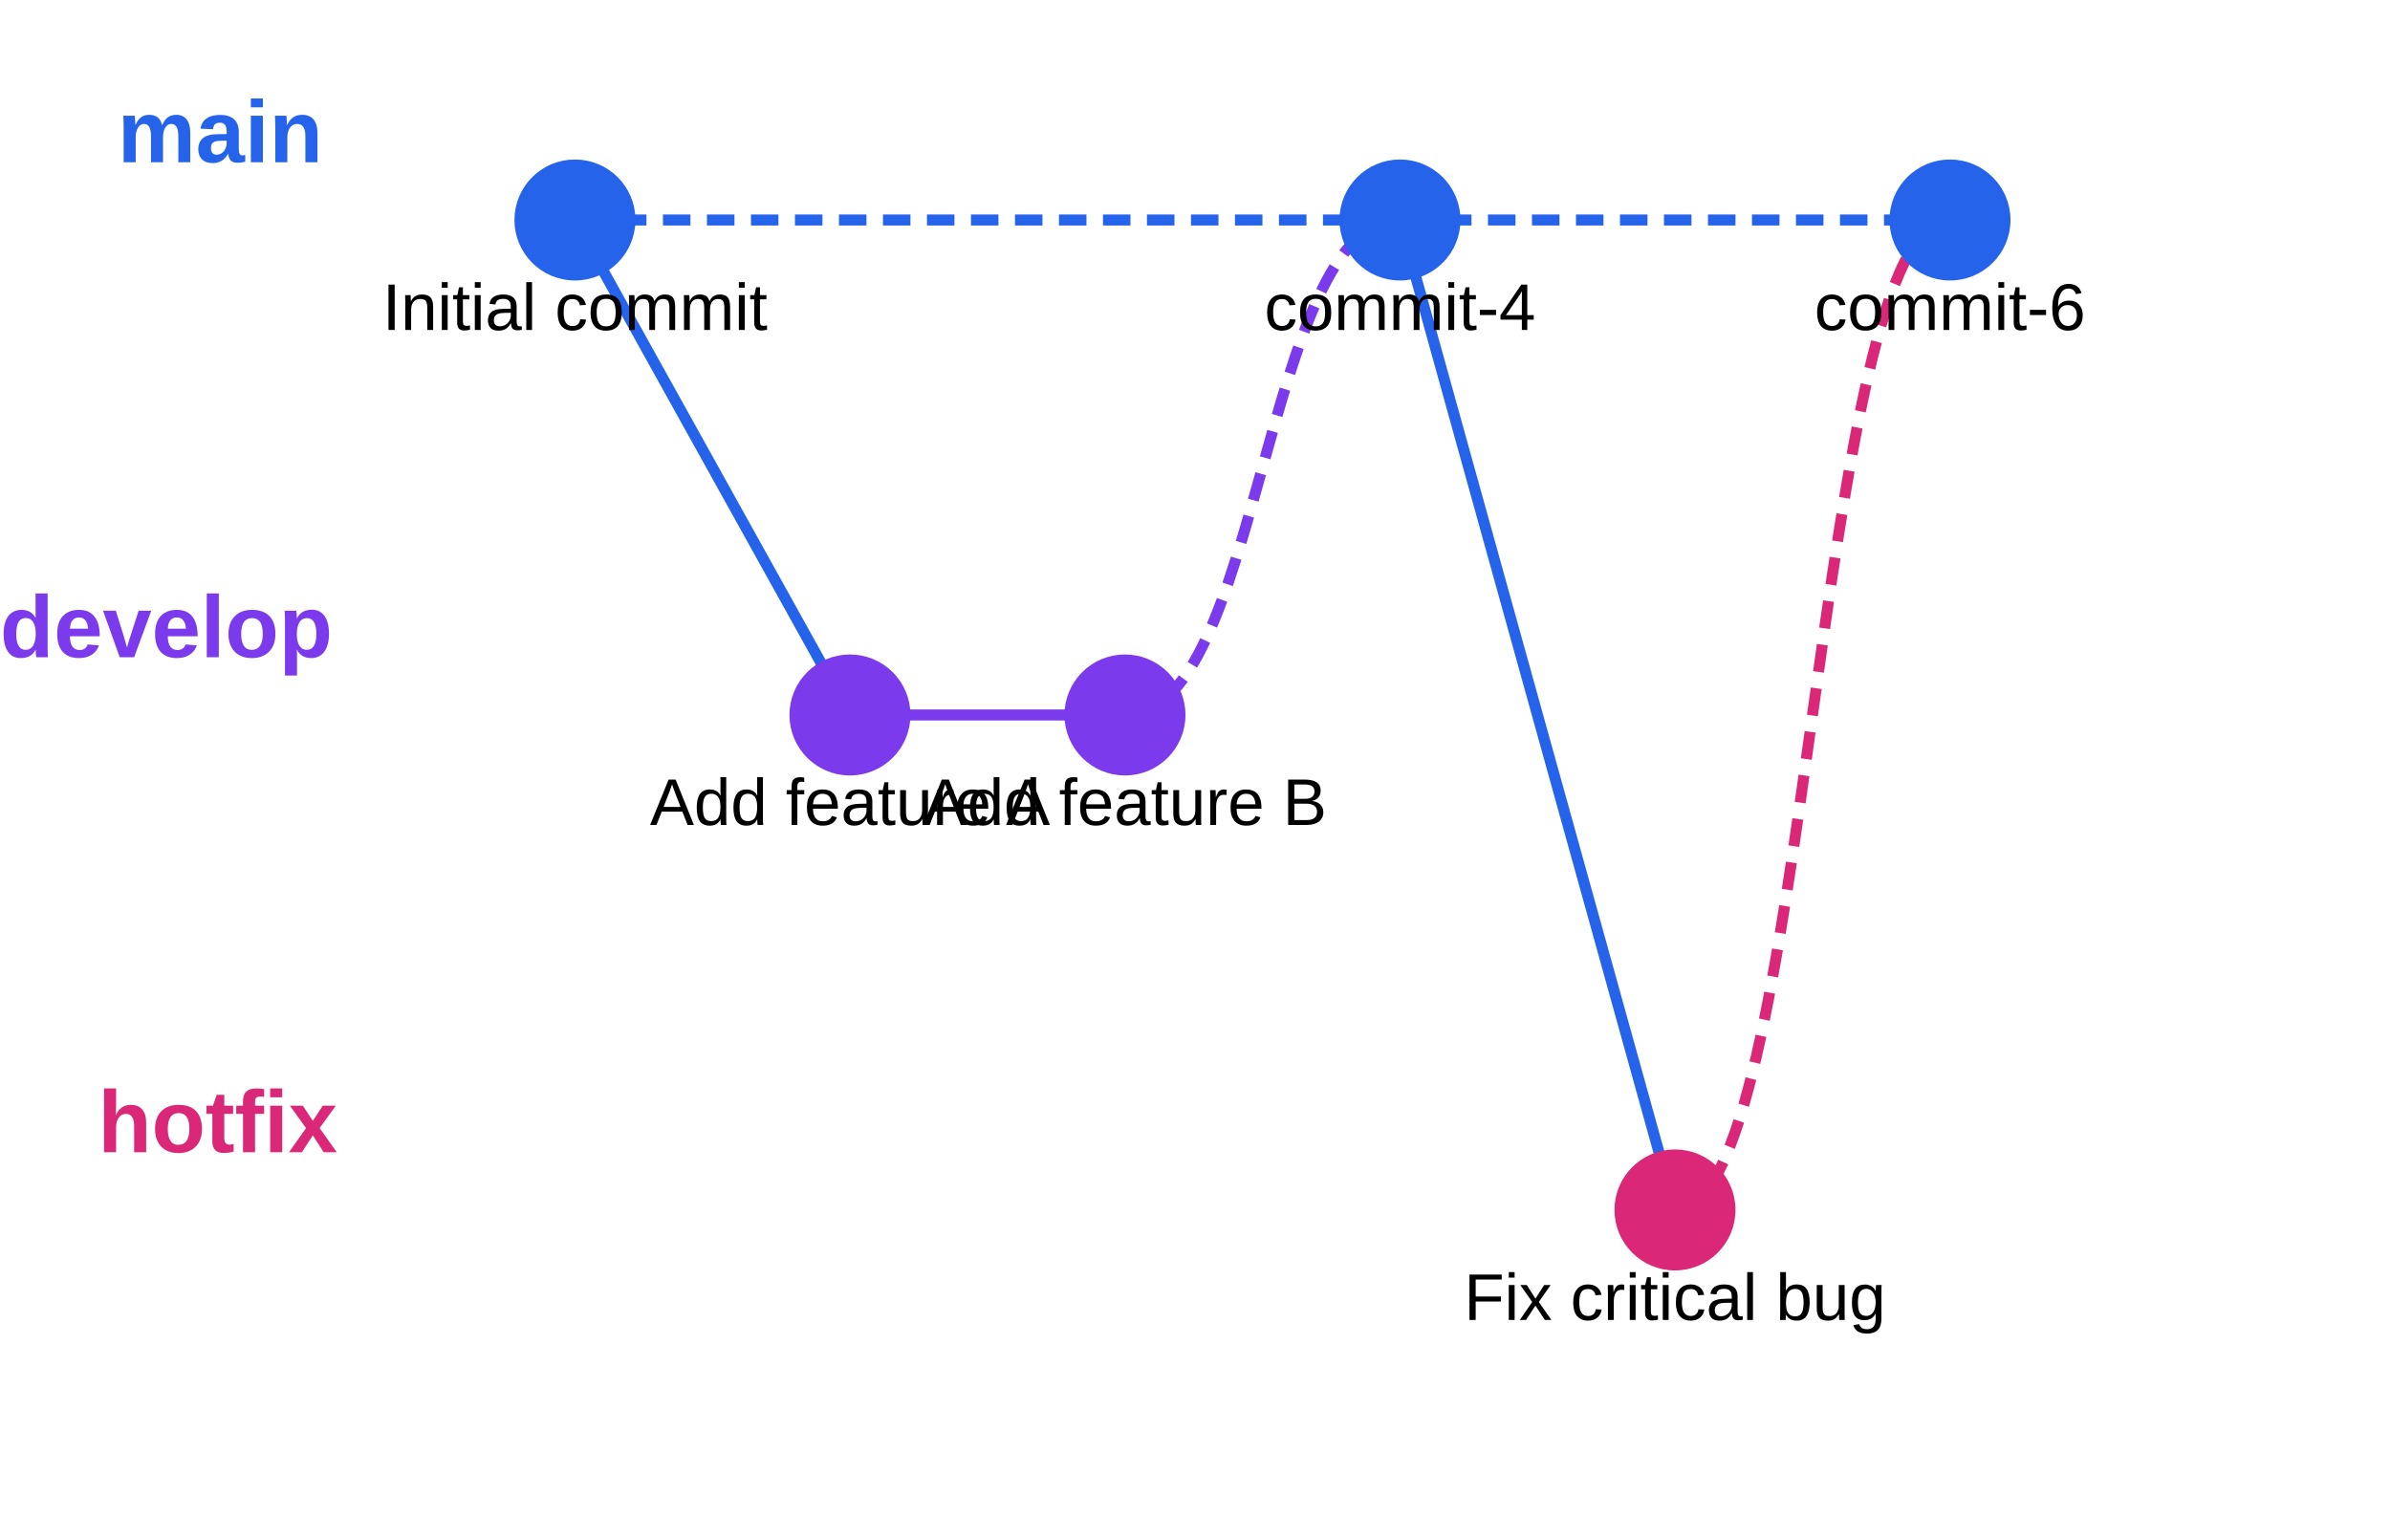
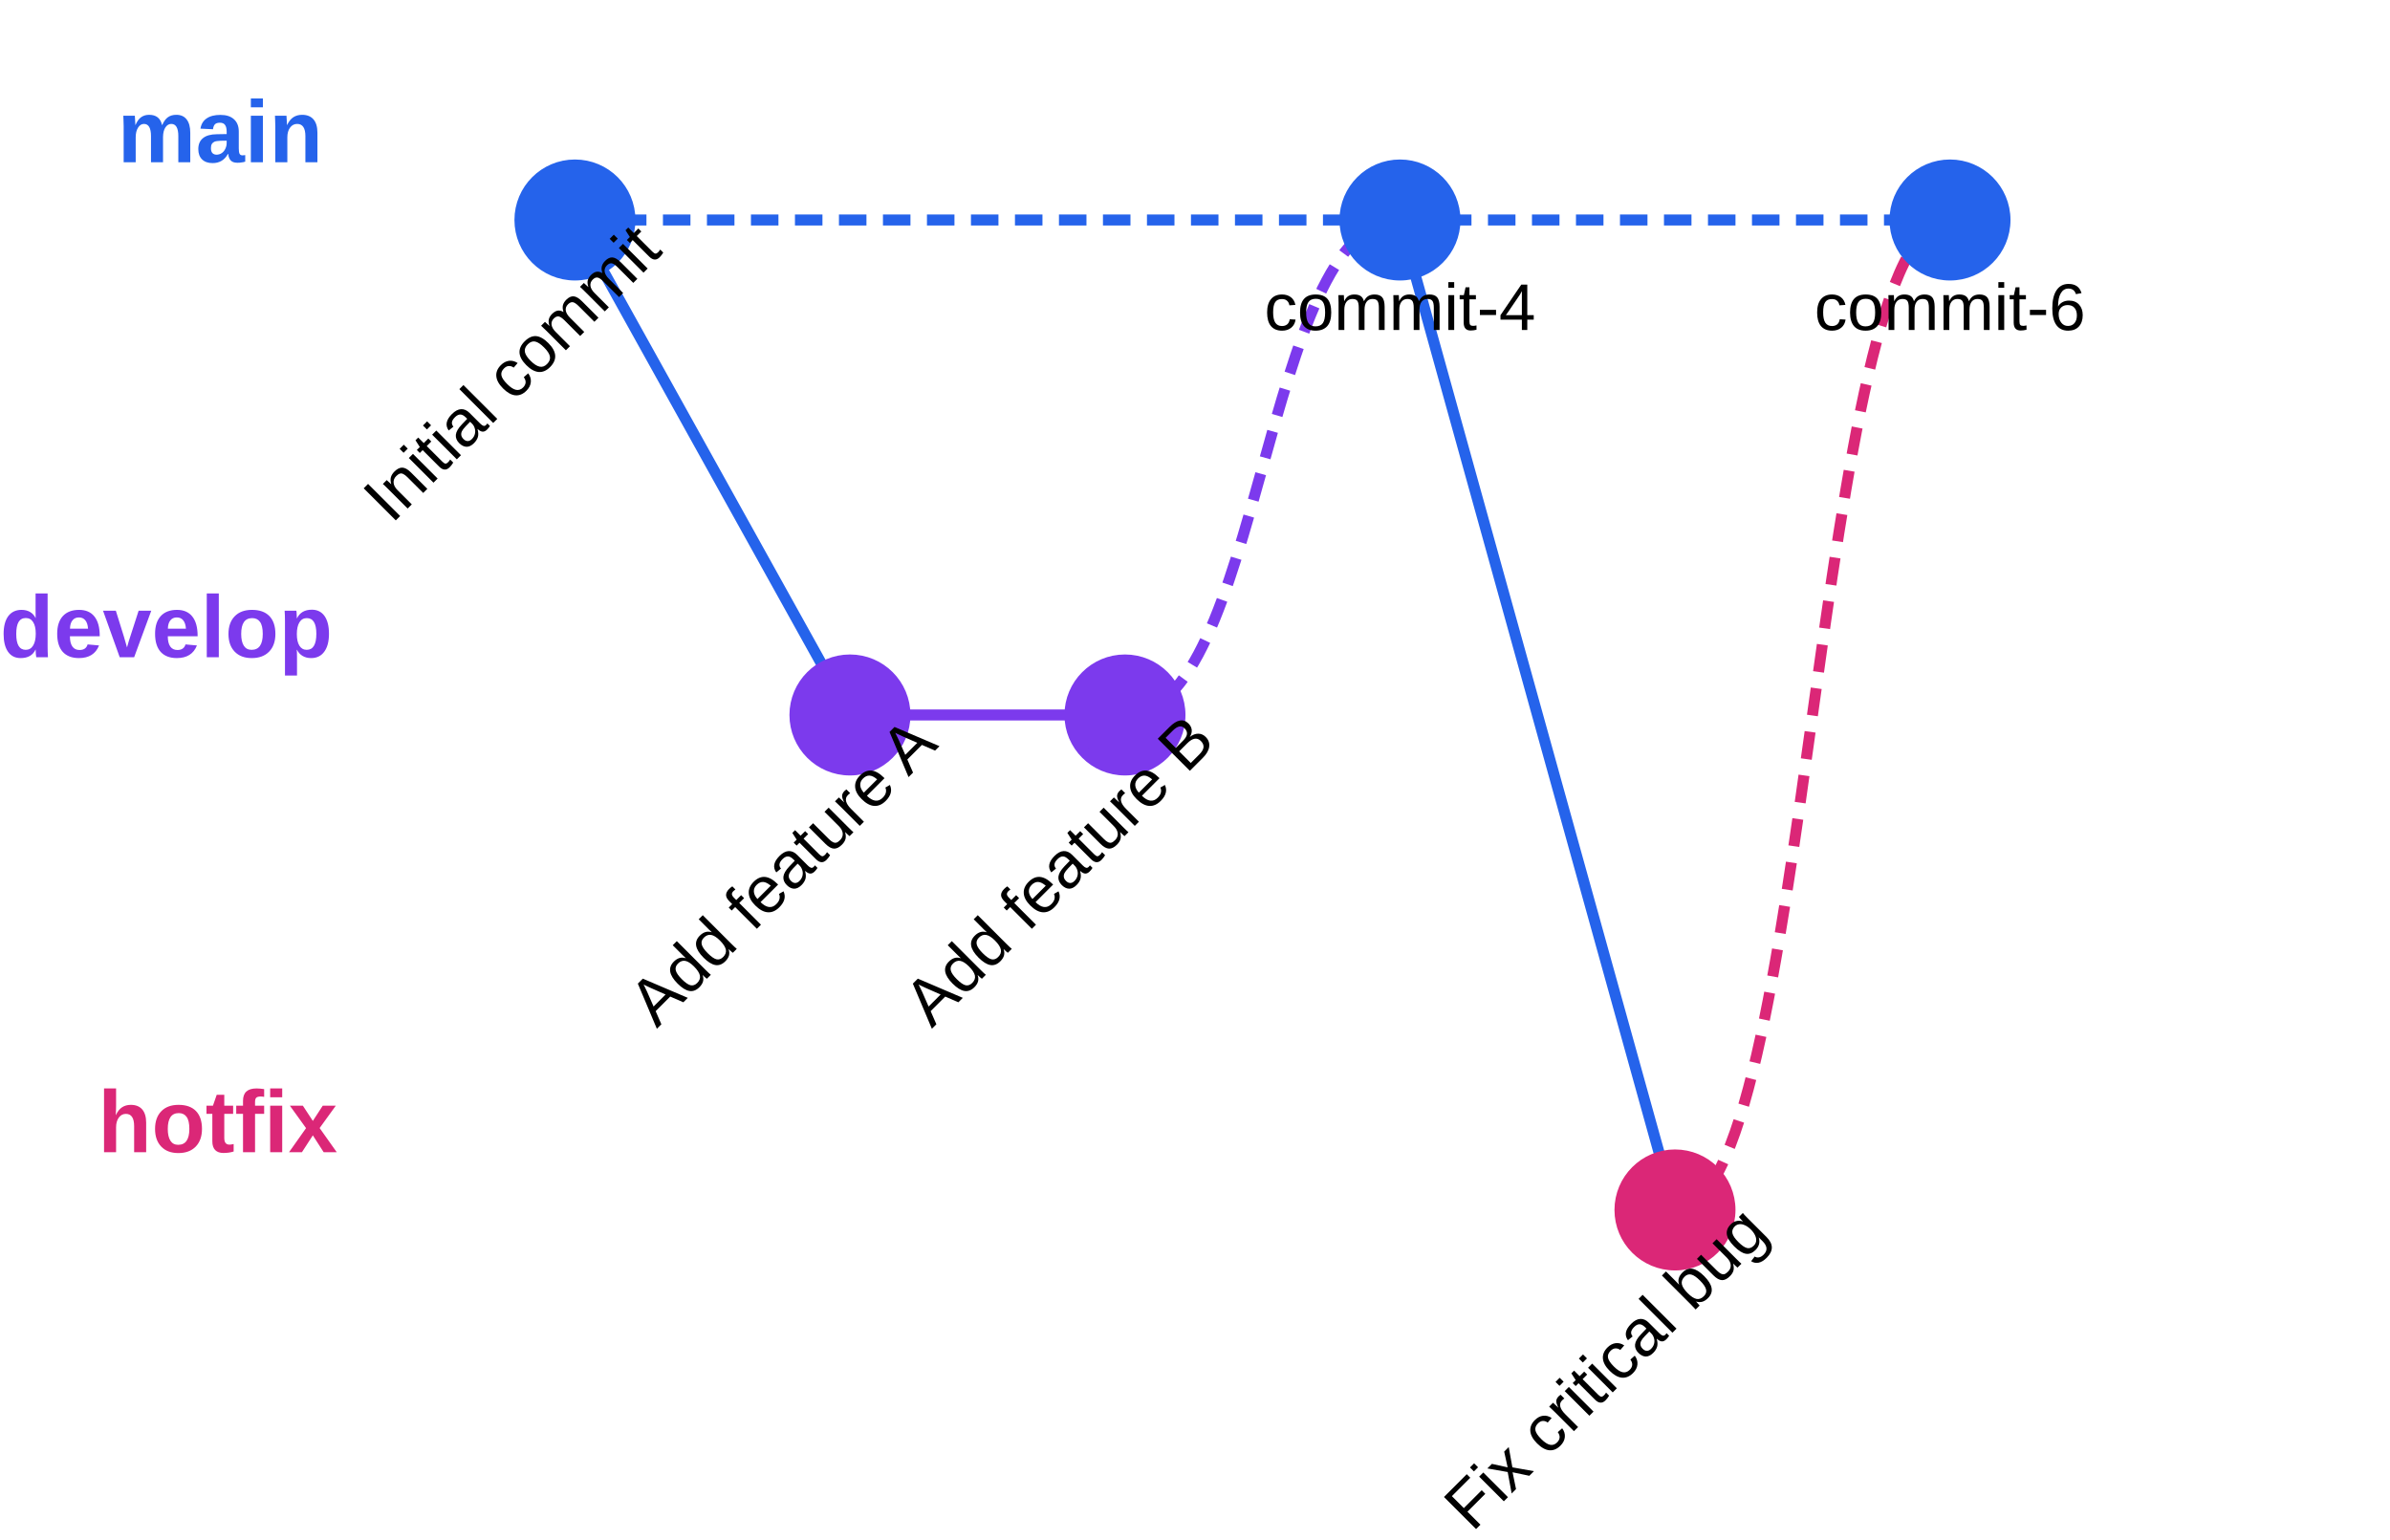
<svg xmlns="http://www.w3.org/2000/svg" width="434.532" height="280.0" viewBox="0 0 434.532 280.0" version="1.2" baseProfile="tiny">
  <line fill="none" stroke="#2563eb" stroke-width="2" x1="104.532" y1="40.0" x2="154.532" y2="130.0" />
  <line fill="none" stroke="#7c3aed" stroke-width="2" x1="154.532" y1="130.0" x2="204.532" y2="130.0" />
  <path fill="none" stroke="#2563eb" stroke-width="2" d="M 104.532 40 L 254.532 40" stroke-dasharray="5,3" />
  <path fill="none" stroke="#7c3aed" stroke-width="2" d="M 204.532 130 C 229.532 130, 229.532 40, 254.532 40" stroke-dasharray="5,3" />
  <line fill="none" stroke="#2563eb" stroke-width="2" x1="254.532" y1="40.0" x2="304.532" y2="220.0" />
  <path fill="none" stroke="#2563eb" stroke-width="2" d="M 254.532 40 L 354.532 40" stroke-dasharray="5,3" />
  <path fill="none" stroke="#db2777" stroke-width="2" d="M 304.532 220 C 329.532 220, 329.532 40, 354.532 40" stroke-dasharray="5,3" />
  <circle fill="#2563eb" stroke="#2563eb" stroke-width="2" cx="104.532" cy="40.0" r="10.0" />
  <circle fill="#7c3aed" stroke="#7c3aed" stroke-width="2" cx="154.532" cy="130.0" r="10.0" />
  <circle fill="#7c3aed" stroke="#7c3aed" stroke-width="2" cx="204.532" cy="130.0" r="10.0" />
  <circle fill="#2563eb" stroke="#2563eb" stroke-width="2" cx="254.532" cy="40.0" r="10.0" />
  <circle fill="#db2777" stroke="#db2777" stroke-width="2" cx="304.532" cy="220.0" r="10.0" />
  <circle fill="#2563eb" stroke="#2563eb" stroke-width="2" cx="354.532" cy="40.0" r="10.0" />
-   <text fill="#000000" x="104.532" y="60.0" text-anchor="middle" font-family="Arial, Helvetica, sans-serif" font-size="12.0">Initial commit</text>
-   <text fill="#000000" x="154.532" y="150.0" text-anchor="middle" font-family="Arial, Helvetica, sans-serif" font-size="12.0">Add feature A</text>
-   <text fill="#000000" x="204.532" y="150.0" text-anchor="middle" font-family="Arial, Helvetica, sans-serif" font-size="12.0">Add feature B</text>
+   <text class="commit-label" transform="rotate(-45.0 94.532 40.0)" fill="#000000" x="38.841" y="62.662" text-anchor="start" font-family="Arial, Helvetica, sans-serif" font-size="12.0">Initial commit</text>
+   <text class="commit-label" transform="rotate(-45.0 144.532 130.0)" fill="#000000" x="86.402" y="152.593" text-anchor="start" font-family="Arial, Helvetica, sans-serif" font-size="12.0">Add feature A</text>
+   <text class="commit-label" transform="rotate(-45.0 194.532 130.0)" fill="#000000" x="136.402" y="152.593" text-anchor="start" font-family="Arial, Helvetica, sans-serif" font-size="12.0">Add feature B</text>
  <text fill="#000000" x="254.532" y="60.0" text-anchor="middle" font-family="Arial, Helvetica, sans-serif" font-size="12.0">commit-4</text>
-   <text fill="#000000" x="304.532" y="240.0" text-anchor="middle" font-family="Arial, Helvetica, sans-serif" font-size="12.0">Fix critical bug</text>
+   <text class="commit-label" transform="rotate(-45.0 294.532 220.0)" fill="#000000" x="234.016" y="242.526" text-anchor="start" font-family="Arial, Helvetica, sans-serif" font-size="12.0">Fix critical bug</text>
  <text fill="#000000" x="354.532" y="60.0" text-anchor="middle" font-family="Arial, Helvetica, sans-serif" font-size="12.0">commit-6</text>
  <text transform="translate(-47.0 0)" fill="#2563eb" x="68.36" y="29.5" text-anchor="start" font-family="Arial, Helvetica, sans-serif" font-size="16.0" font-weight="bold">main</text>
  <text transform="translate(-47.0 0)" fill="#7c3aed" x="47.0" y="119.5" text-anchor="start" font-family="Arial, Helvetica, sans-serif" font-size="16.0" font-weight="bold">develop</text>
  <text transform="translate(-47.0 0)" fill="#db2777" x="64.792" y="209.5" text-anchor="start" font-family="Arial, Helvetica, sans-serif" font-size="16.0" font-weight="bold">hotfix</text>
</svg>
